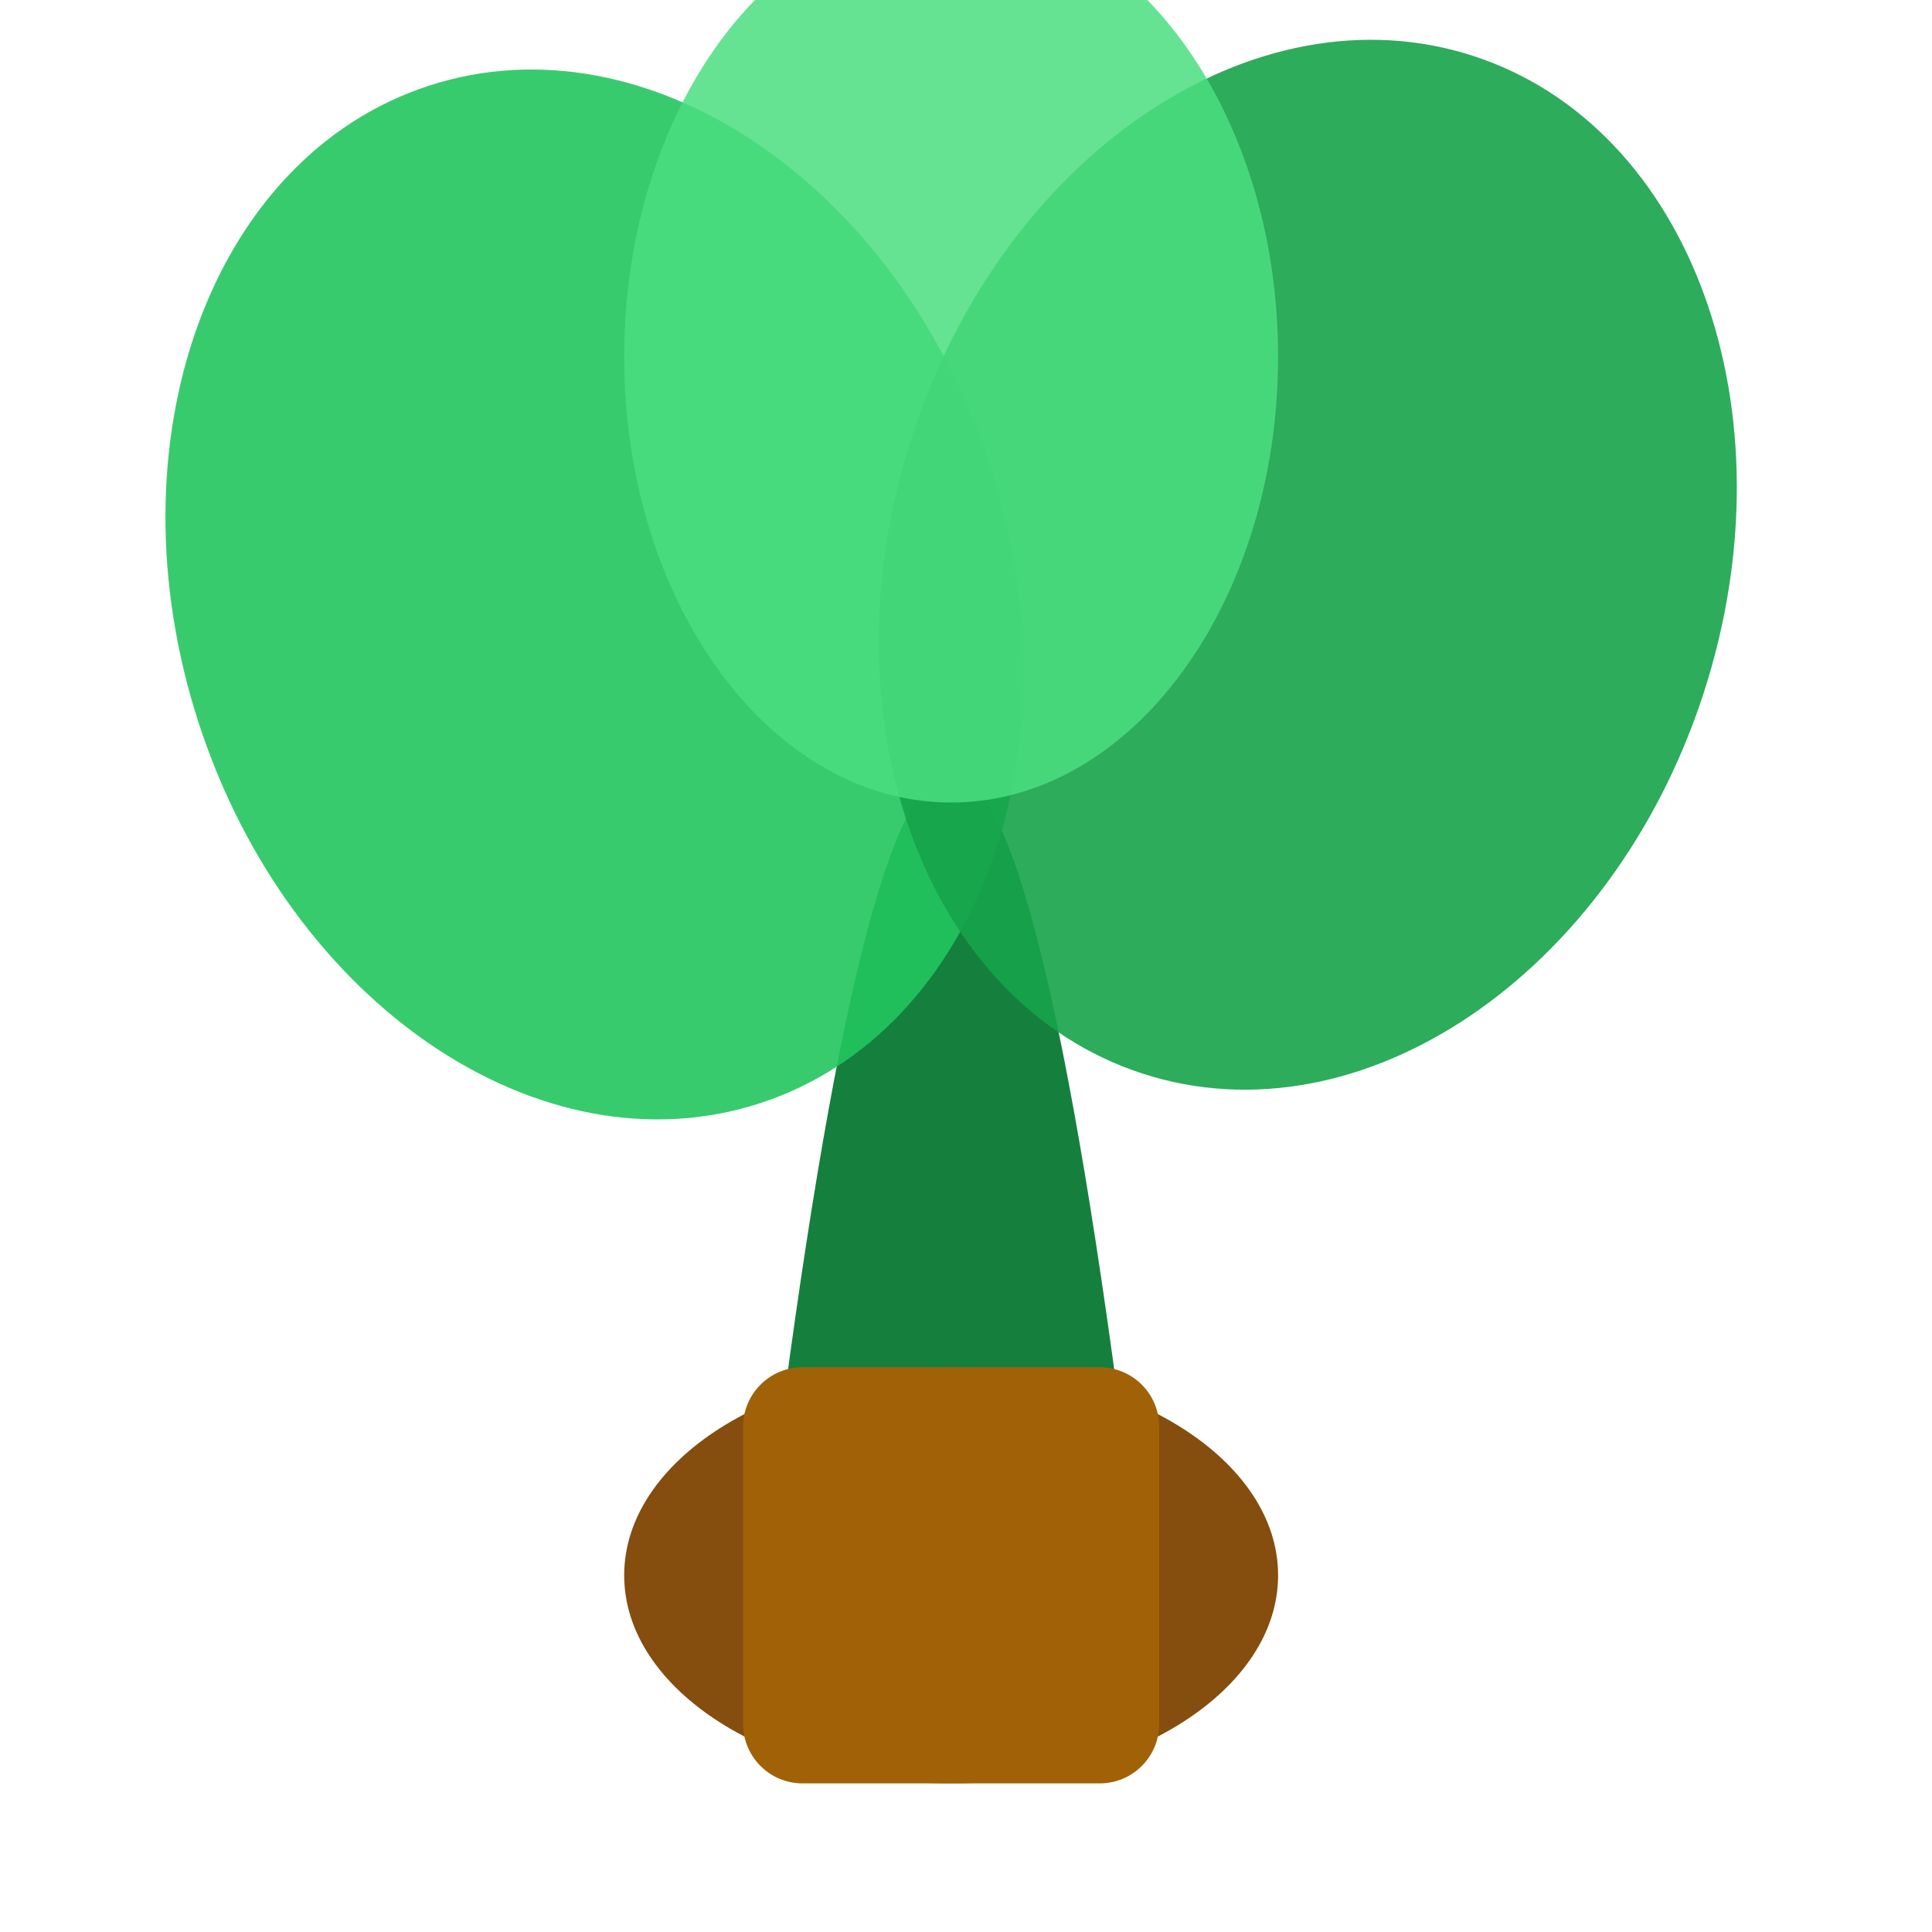
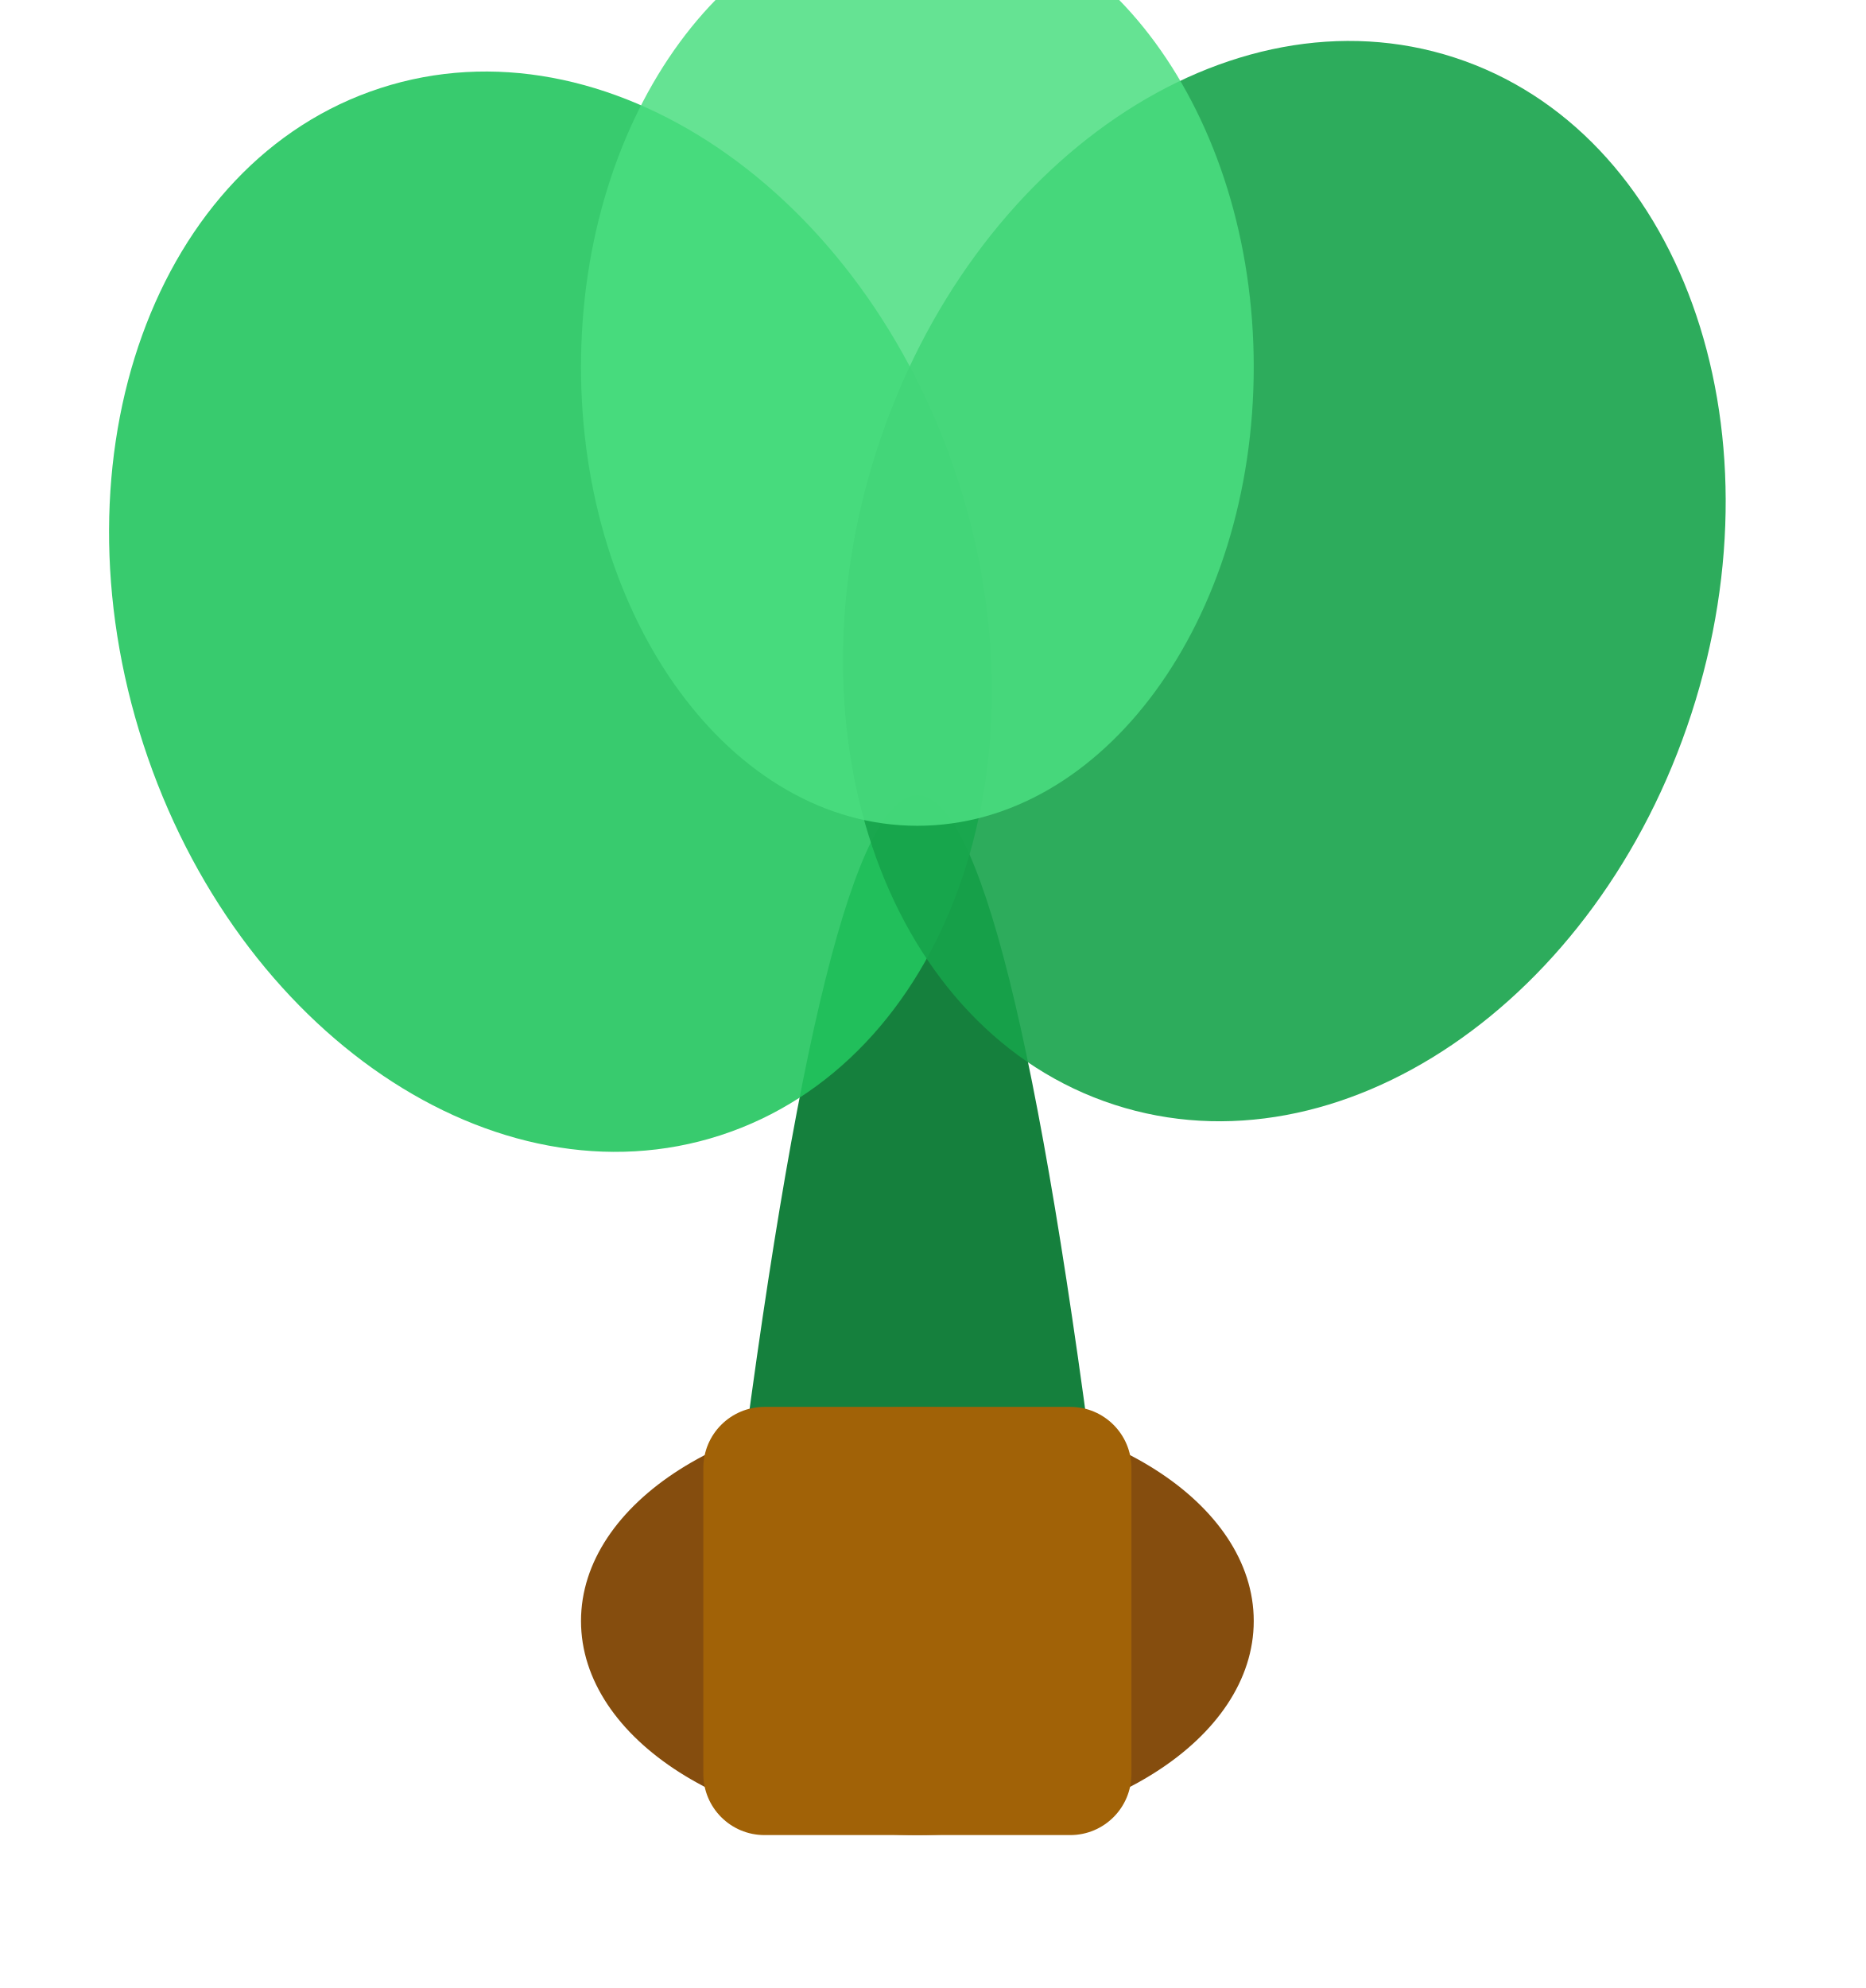
- <svg xmlns="http://www.w3.org/2000/svg" viewBox="40 48 122 130" width="200" height="200">
+ <svg xmlns="http://www.w3.org/2000/svg" viewBox="40 48 122 130">
  <path d="M88 148 Q100 52 112 148 Z" fill="#15803d" />
  <ellipse cx="76" cy="88" rx="28" ry="36" fill="#22c55e" opacity="0.9" transform="rotate(-18 76 88)" />
  <ellipse cx="124" cy="86" rx="28" ry="36" fill="#16a34a" opacity="0.9" transform="rotate(18 124 86)" />
  <ellipse cx="100" cy="72" rx="22" ry="30" fill="#4ade80" opacity="0.85" />
  <ellipse cx="100" cy="154" rx="22" ry="14" fill="#854d0e" />
  <rect x="86" y="140" width="28" height="28" rx="4" fill="#a16207" />
</svg>
